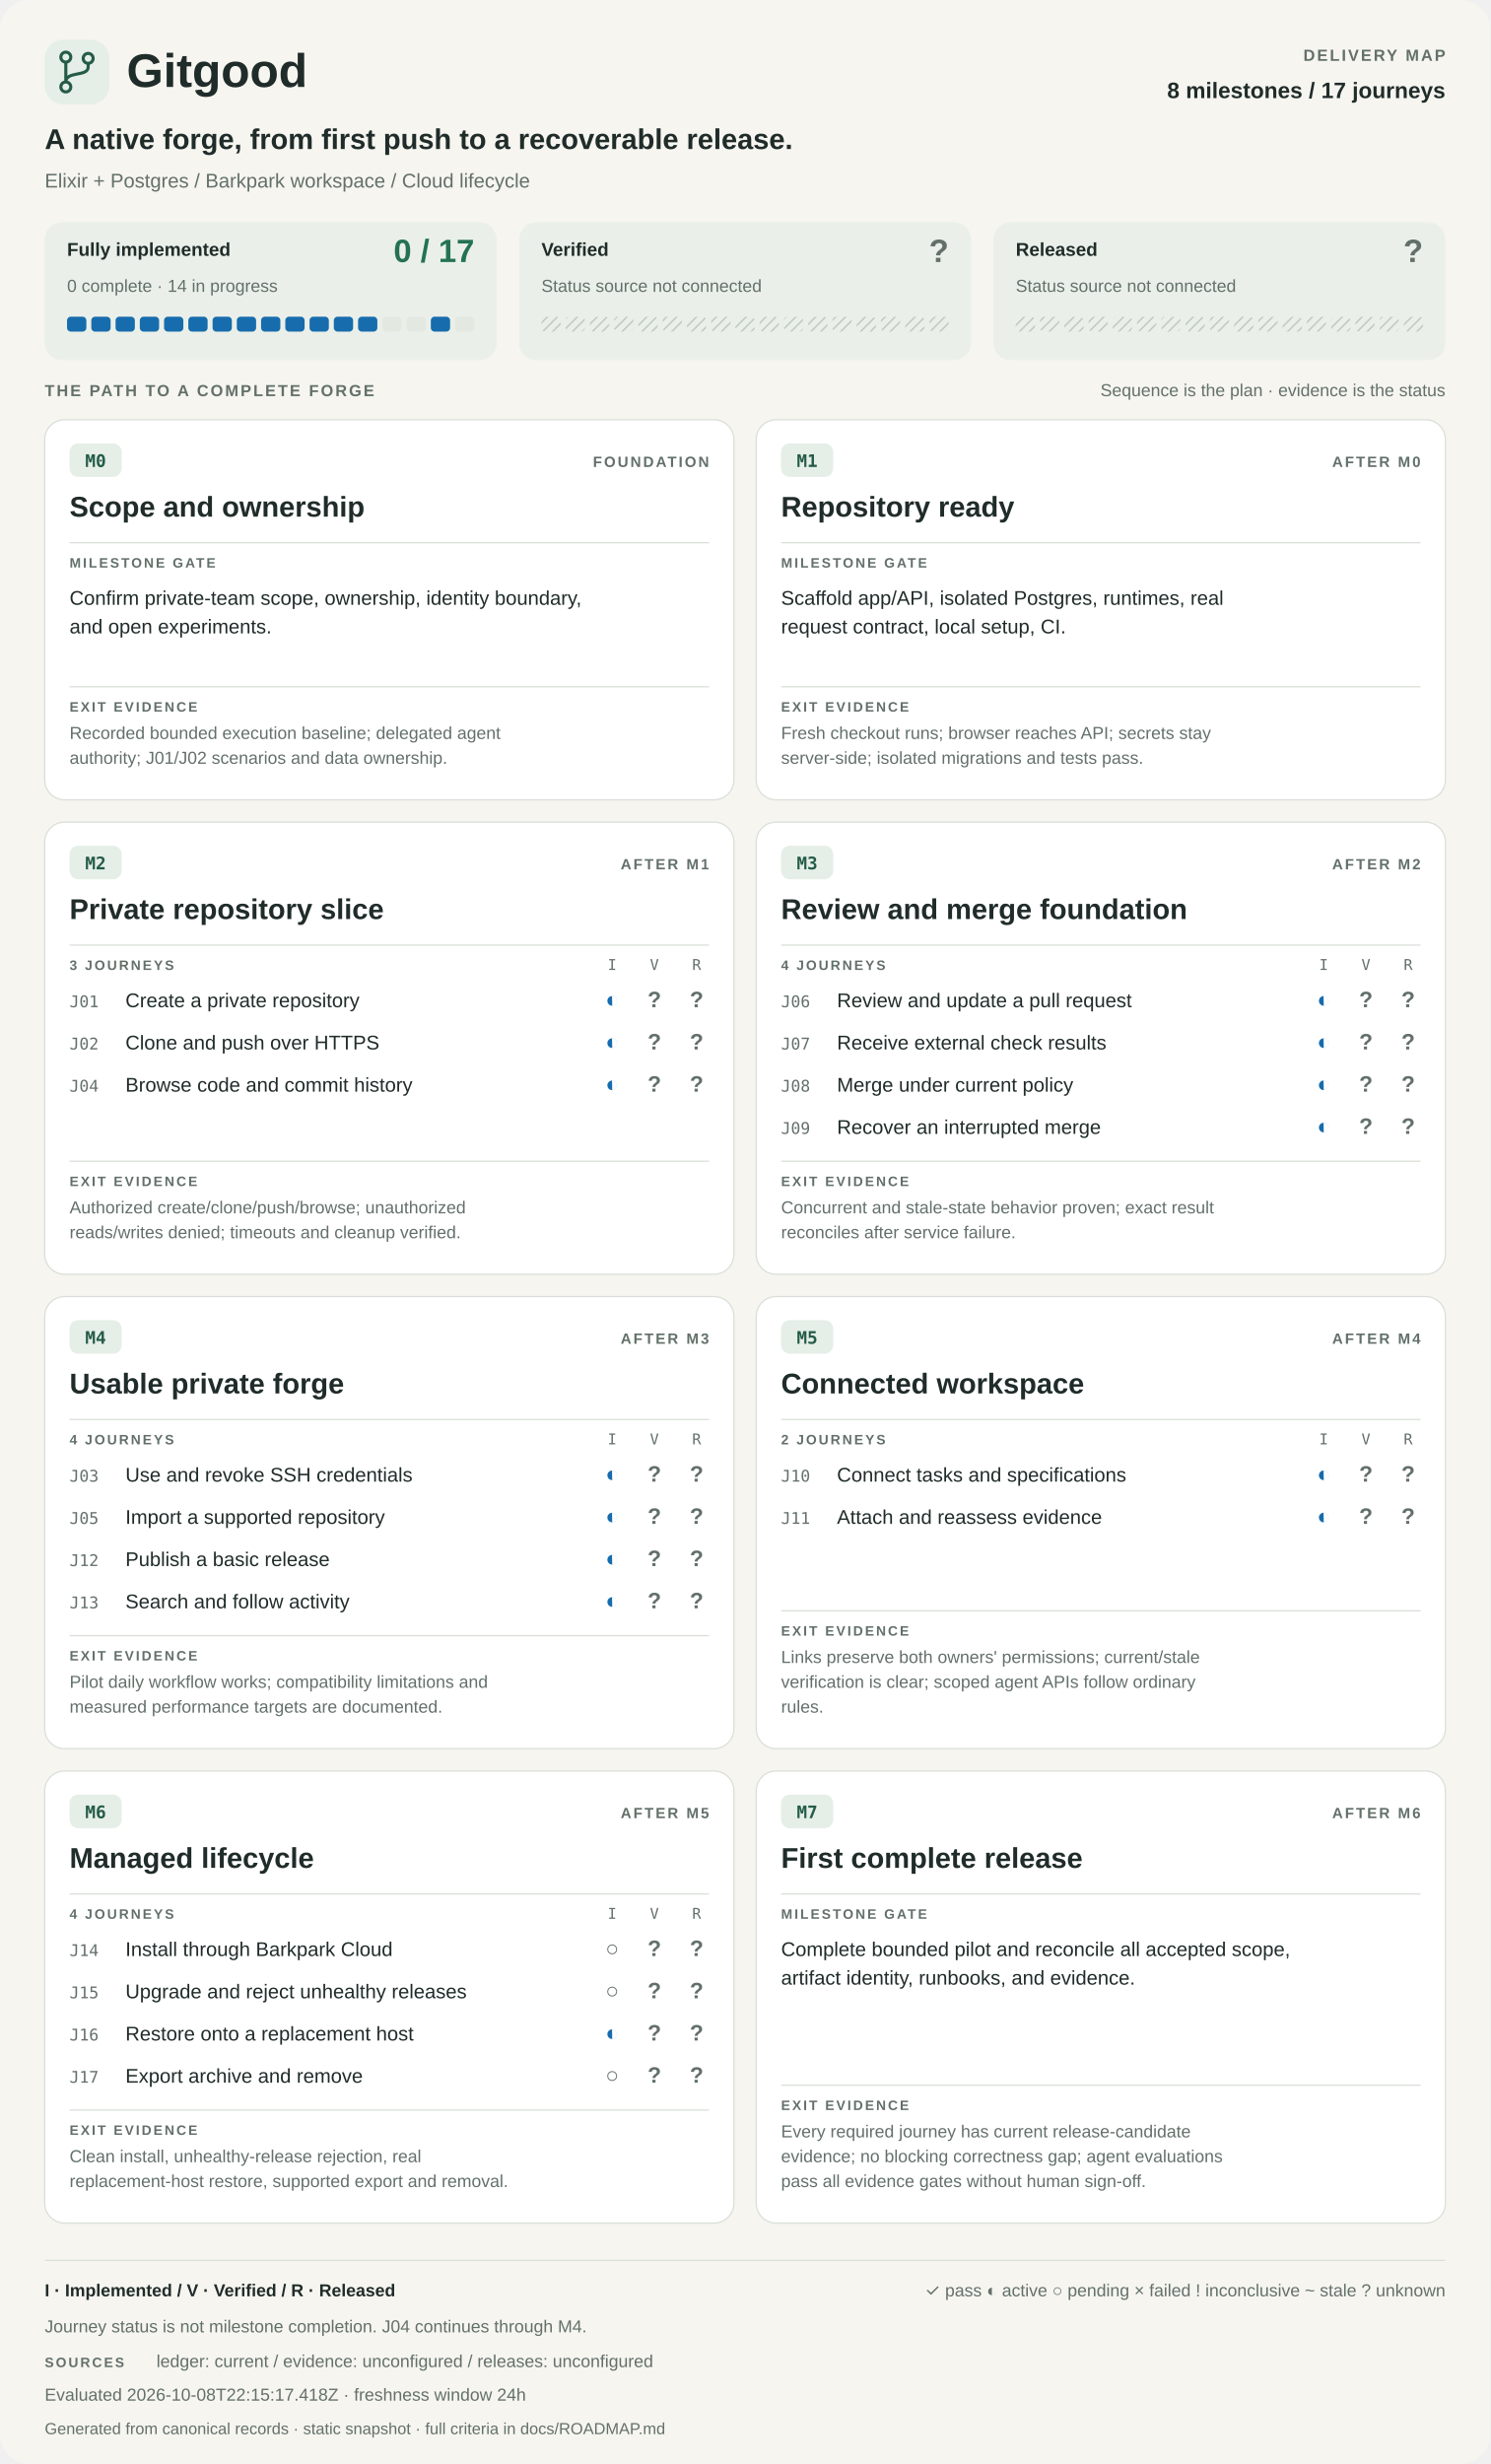
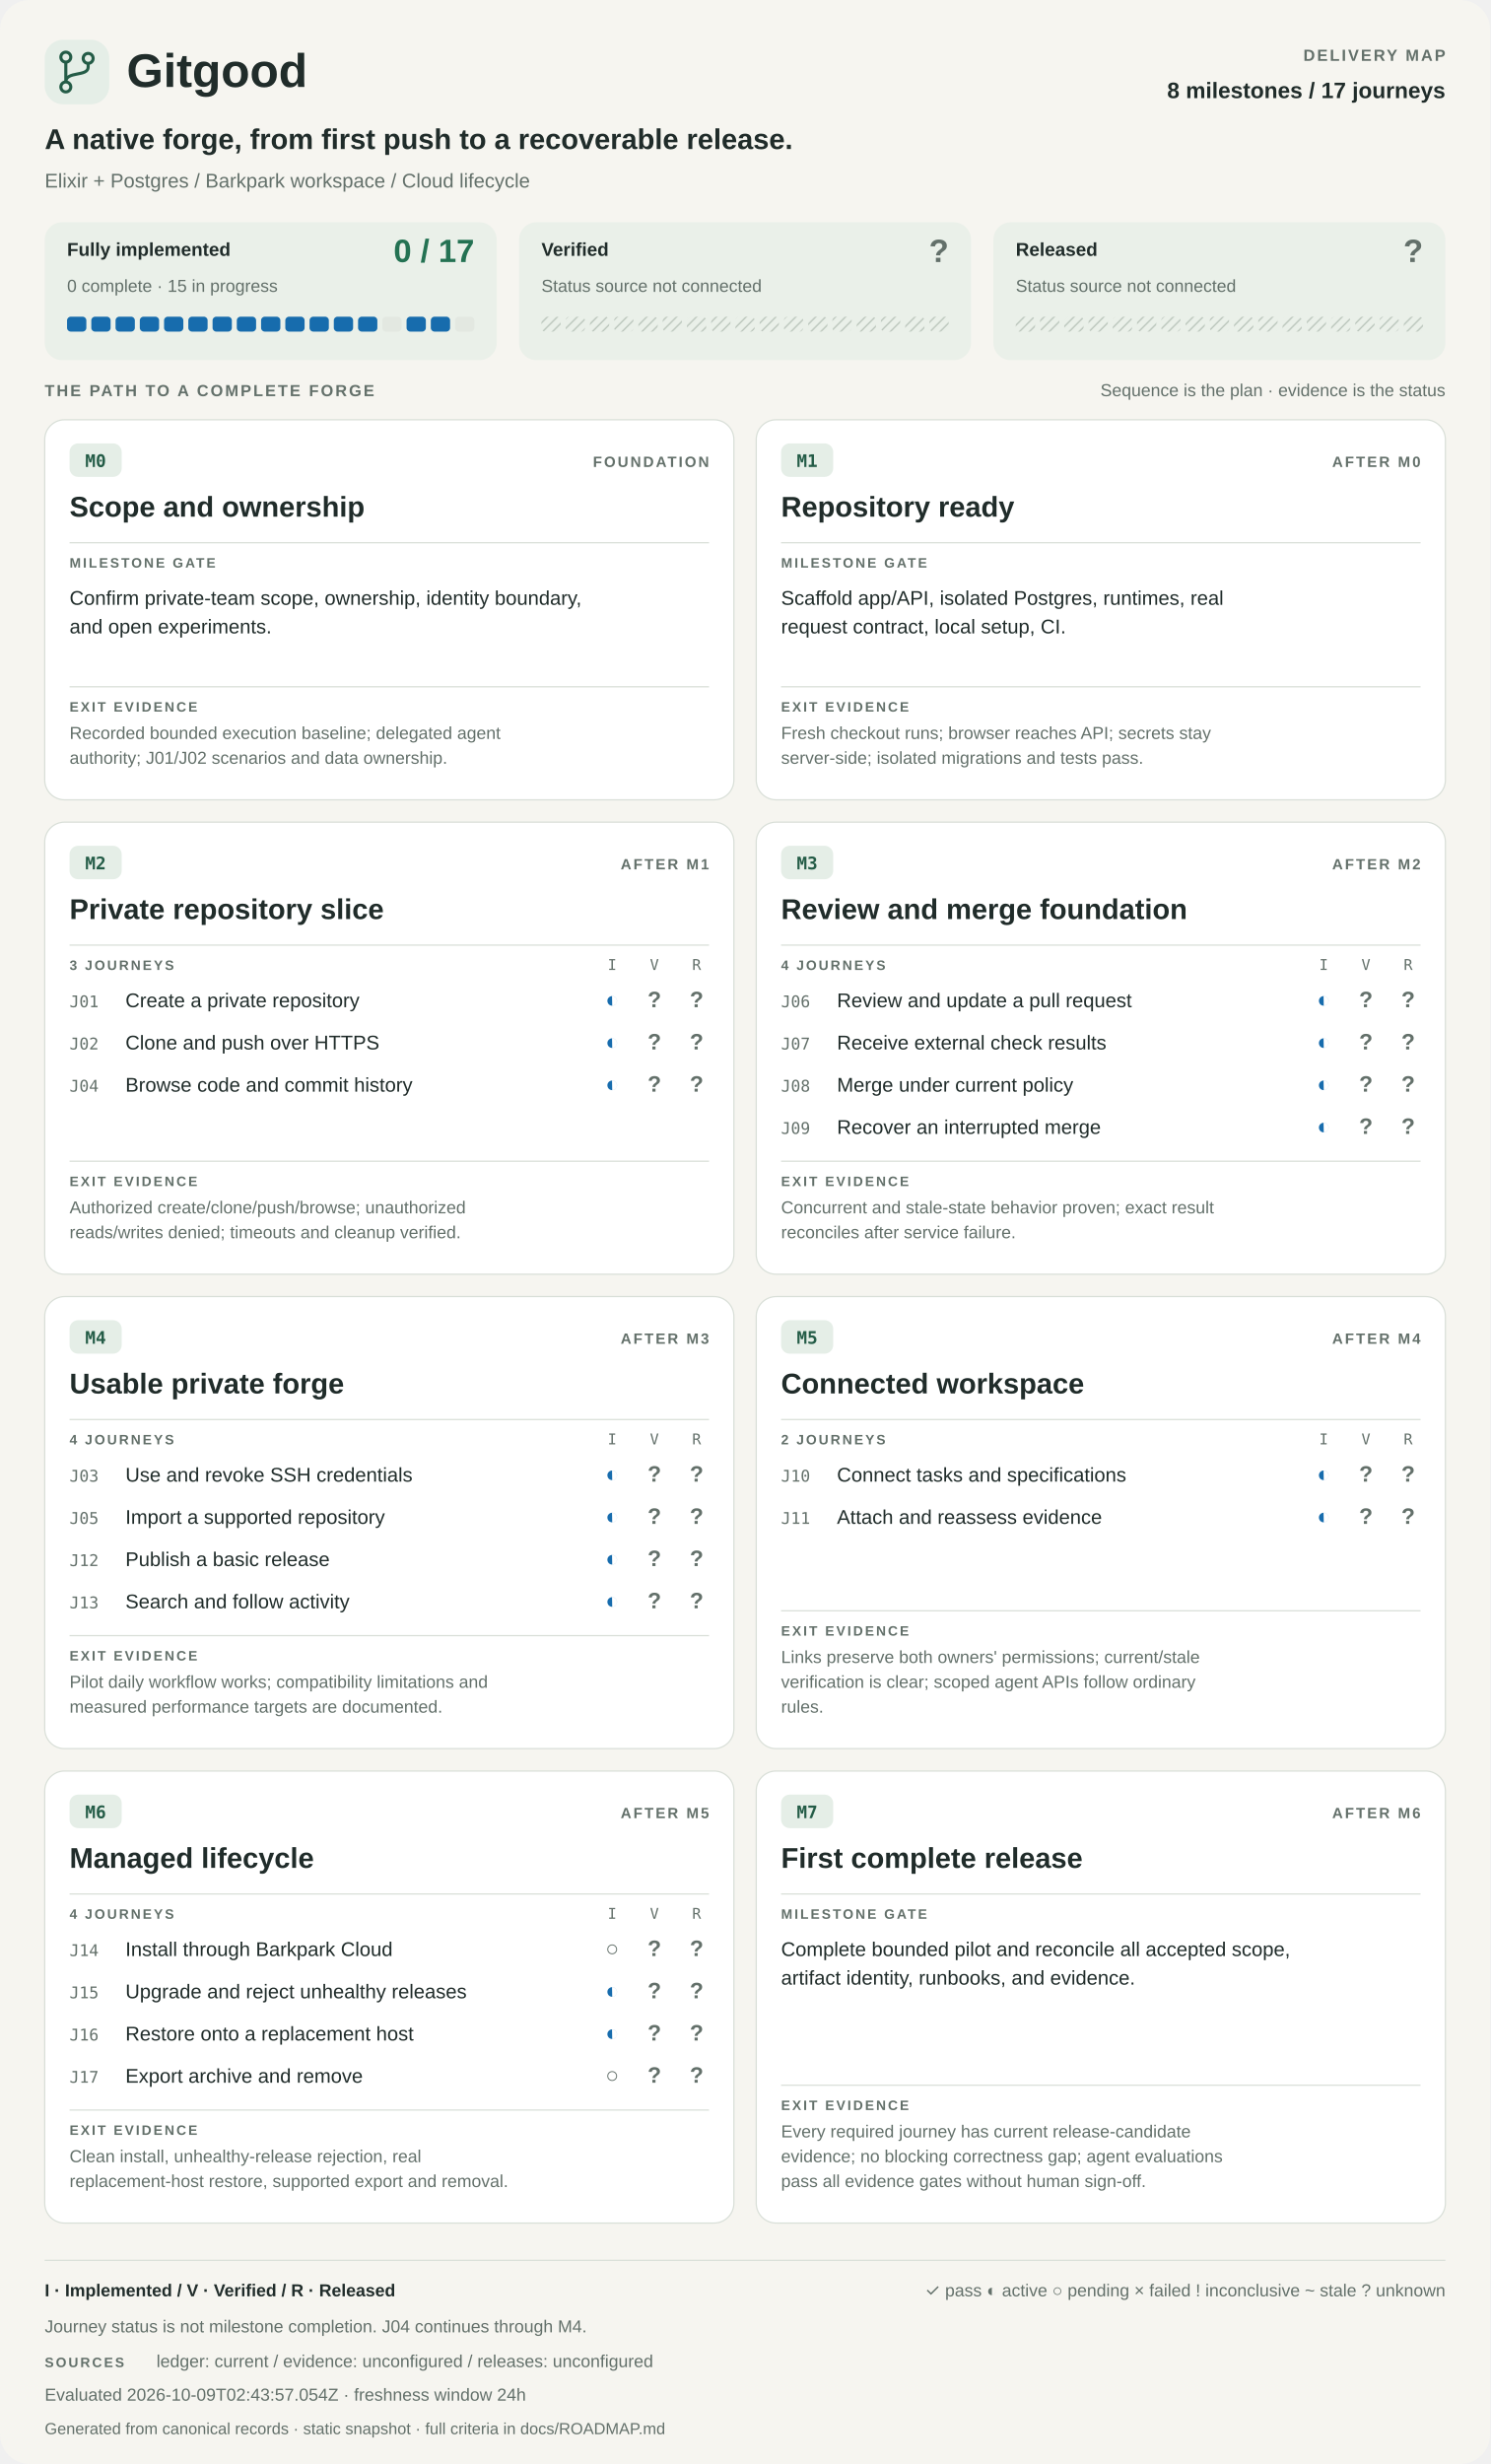
<svg xmlns="http://www.w3.org/2000/svg" width="1200" height="1984" viewBox="0 0 1200 1984" role="img" aria-labelledby="title desc">
  <style>
    :root{color-scheme:light dark}
    text{font-family:-apple-system,BlinkMacSystemFont,"Segoe UI",Arial,sans-serif;fill:#202c2a}
    .bg{fill:#f6f5f0}.card{fill:#fff;stroke:#d9dfd8}.panel{fill:#eaf0e9}.rule{stroke:#d9dfd8;fill:none}
    .muted{fill:#63706a}.good{fill:#247253}.active{fill:#176cad}.warning{fill:#91620b}.failed{fill:#b1393c}
    .badge{fill:#e5eee7}.accent{fill:#245c47}.track{fill:#e3e8e1}.unknown{fill:url(#unknown-pattern)}
    .mono{font-family:ui-monospace,SFMono-Regular,Consolas,monospace}.label{font-weight:600;letter-spacing:1.6px}
    .strong{font-weight:650}.symbol{font-weight:700}.pattern-line{stroke:#b7c2b8;stroke-width:1}.branch{stroke:#245c47;fill:none}
    @media(prefers-color-scheme:dark){
      text{fill:#e9eee8}.bg{fill:#141c19}.card{fill:#1d2722;stroke:#39473e}.panel{fill:#24352b}.rule{stroke:#39473e}
      .muted{fill:#b0bdb3}.good{fill:#8bd2a9}.active{fill:#8cbdeb}.warning{fill:#e7be70}.failed{fill:#ffaaaa}
      .badge{fill:#2d4033}.accent{fill:#a8dfb7}.track{fill:#35443a}.pattern-line{stroke:#5c7364}.branch{stroke:#a8dfb7}
    }
  </style>
  <defs>
    <pattern id="unknown-pattern" width="8" height="8" patternUnits="userSpaceOnUse">
      <path d="M-2 2L2-2M0 8L8 0M6 10L10 6" class="pattern-line" />
    </pattern>
  </defs>
  <rect x="0" y="0" width="1200" height="1984" rx="24" class="bg" />
  <rect x="36" y="32" width="52" height="52" rx="15" class="badge" />
  <g class="branch" stroke-width="2.5">
    <path d="M53 50v16m18-15v3c0 8-18 3-18 12" />
    <circle cx="53" cy="46" r="4" />
    <circle cx="53" cy="70" r="4" />
    <circle cx="71" cy="47" r="4" />
  </g>
  <text x="102" y="70" font-size="38" class="strong">Gitgood</text>
  <text x="1164" y="49" font-size="13" class="muted label" text-anchor="end">DELIVERY MAP</text>
  <text x="1164" y="79" font-size="18" class="strong" text-anchor="end">8 milestones / 17 journeys</text>
  <text x="36" y="120" font-size="23" class="strong">A native forge, from first push to a recoverable release.</text>
  <text x="36" y="151" font-size="16" class="muted">Elixir + Postgres   /   Barkpark workspace   /   Cloud lifecycle</text>
  <g data-metric="implementation">
    <rect x="36" y="179" width="364" height="111" rx="14" class="panel" />
    <text x="54" y="206" font-size="15" class="strong">Fully implemented</text>
    <text x="382" y="211" font-size="26" class="good strong" text-anchor="end">0 / 17</text>
-     <text x="54" y="235" font-size="14" class="muted">0 complete · 14 in progress</text>
+     <text x="54" y="235" font-size="14" class="muted">0 complete · 15 in progress</text>
    <rect data-state="in_progress" x="54.00" y="255" width="15.53" height="12" rx="3" class="active" />
    <rect data-state="in_progress" x="73.53" y="255" width="15.53" height="12" rx="3" class="active" />
    <rect data-state="in_progress" x="93.06" y="255" width="15.53" height="12" rx="3" class="active" />
    <rect data-state="in_progress" x="112.59" y="255" width="15.53" height="12" rx="3" class="active" />
    <rect data-state="in_progress" x="132.12" y="255" width="15.53" height="12" rx="3" class="active" />
    <rect data-state="in_progress" x="151.65" y="255" width="15.53" height="12" rx="3" class="active" />
    <rect data-state="in_progress" x="171.18" y="255" width="15.53" height="12" rx="3" class="active" />
    <rect data-state="in_progress" x="190.71" y="255" width="15.53" height="12" rx="3" class="active" />
    <rect data-state="in_progress" x="210.24" y="255" width="15.53" height="12" rx="3" class="active" />
    <rect data-state="in_progress" x="229.76" y="255" width="15.53" height="12" rx="3" class="active" />
    <rect data-state="in_progress" x="249.29" y="255" width="15.53" height="12" rx="3" class="active" />
    <rect data-state="in_progress" x="268.82" y="255" width="15.53" height="12" rx="3" class="active" />
    <rect data-state="in_progress" x="288.35" y="255" width="15.53" height="12" rx="3" class="active" />
    <rect data-state="planned" x="307.88" y="255" width="15.53" height="12" rx="3" class="track" />
-     <rect data-state="planned" x="327.41" y="255" width="15.53" height="12" rx="3" class="track" />
+     <rect data-state="in_progress" x="327.41" y="255" width="15.53" height="12" rx="3" class="active" />
    <rect data-state="in_progress" x="346.94" y="255" width="15.53" height="12" rx="3" class="active" />
    <rect data-state="planned" x="366.47" y="255" width="15.53" height="12" rx="3" class="track" />
  </g>
  <g data-metric="verification">
    <rect x="418" y="179" width="364" height="111" rx="14" class="panel" />
    <text x="436" y="206" font-size="15" class="strong">Verified</text>
    <text x="764" y="211" font-size="26" class="muted strong" text-anchor="end">?</text>
    <text x="436" y="235" font-size="14" class="muted">Status source not connected</text>
    <rect data-state="unknown" x="436.00" y="255" width="15.53" height="12" rx="3" class="unknown" />
    <rect data-state="unknown" x="455.53" y="255" width="15.53" height="12" rx="3" class="unknown" />
    <rect data-state="unknown" x="475.06" y="255" width="15.53" height="12" rx="3" class="unknown" />
    <rect data-state="unknown" x="494.59" y="255" width="15.53" height="12" rx="3" class="unknown" />
    <rect data-state="unknown" x="514.12" y="255" width="15.53" height="12" rx="3" class="unknown" />
    <rect data-state="unknown" x="533.65" y="255" width="15.53" height="12" rx="3" class="unknown" />
    <rect data-state="unknown" x="553.18" y="255" width="15.53" height="12" rx="3" class="unknown" />
    <rect data-state="unknown" x="572.71" y="255" width="15.53" height="12" rx="3" class="unknown" />
    <rect data-state="unknown" x="592.24" y="255" width="15.53" height="12" rx="3" class="unknown" />
    <rect data-state="unknown" x="611.76" y="255" width="15.53" height="12" rx="3" class="unknown" />
    <rect data-state="unknown" x="631.29" y="255" width="15.53" height="12" rx="3" class="unknown" />
    <rect data-state="unknown" x="650.82" y="255" width="15.53" height="12" rx="3" class="unknown" />
    <rect data-state="unknown" x="670.35" y="255" width="15.53" height="12" rx="3" class="unknown" />
    <rect data-state="unknown" x="689.88" y="255" width="15.53" height="12" rx="3" class="unknown" />
    <rect data-state="unknown" x="709.41" y="255" width="15.53" height="12" rx="3" class="unknown" />
    <rect data-state="unknown" x="728.94" y="255" width="15.53" height="12" rx="3" class="unknown" />
    <rect data-state="unknown" x="748.47" y="255" width="15.53" height="12" rx="3" class="unknown" />
  </g>
  <g data-metric="release">
    <rect x="800" y="179" width="364" height="111" rx="14" class="panel" />
    <text x="818" y="206" font-size="15" class="strong">Released</text>
    <text x="1146" y="211" font-size="26" class="muted strong" text-anchor="end">?</text>
    <text x="818" y="235" font-size="14" class="muted">Status source not connected</text>
    <rect data-state="unknown" x="818.00" y="255" width="15.53" height="12" rx="3" class="unknown" />
    <rect data-state="unknown" x="837.53" y="255" width="15.53" height="12" rx="3" class="unknown" />
    <rect data-state="unknown" x="857.06" y="255" width="15.53" height="12" rx="3" class="unknown" />
    <rect data-state="unknown" x="876.59" y="255" width="15.53" height="12" rx="3" class="unknown" />
    <rect data-state="unknown" x="896.12" y="255" width="15.53" height="12" rx="3" class="unknown" />
    <rect data-state="unknown" x="915.65" y="255" width="15.53" height="12" rx="3" class="unknown" />
    <rect data-state="unknown" x="935.18" y="255" width="15.53" height="12" rx="3" class="unknown" />
    <rect data-state="unknown" x="954.71" y="255" width="15.53" height="12" rx="3" class="unknown" />
    <rect data-state="unknown" x="974.24" y="255" width="15.53" height="12" rx="3" class="unknown" />
    <rect data-state="unknown" x="993.76" y="255" width="15.53" height="12" rx="3" class="unknown" />
    <rect data-state="unknown" x="1013.29" y="255" width="15.53" height="12" rx="3" class="unknown" />
    <rect data-state="unknown" x="1032.82" y="255" width="15.53" height="12" rx="3" class="unknown" />
    <rect data-state="unknown" x="1052.35" y="255" width="15.53" height="12" rx="3" class="unknown" />
    <rect data-state="unknown" x="1071.88" y="255" width="15.53" height="12" rx="3" class="unknown" />
    <rect data-state="unknown" x="1091.41" y="255" width="15.53" height="12" rx="3" class="unknown" />
    <rect data-state="unknown" x="1110.94" y="255" width="15.53" height="12" rx="3" class="unknown" />
    <rect data-state="unknown" x="1130.47" y="255" width="15.53" height="12" rx="3" class="unknown" />
  </g>
  <text x="36" y="319" font-size="13" class="muted label">THE PATH TO A COMPLETE FORGE</text>
  <text x="1164" y="319" font-size="14" class="muted" text-anchor="end">Sequence is the plan · evidence is the status</text>
  <g data-phase="M0">
    <rect x="36" y="338" width="555" height="306" rx="16" class="card" />
    <rect x="56" y="357" width="42" height="27" rx="7" class="badge" />
    <text x="77" y="376" font-size="14" class="accent mono strong" text-anchor="middle">M0</text>
    <text x="571" y="376" font-size="12" class="muted label" text-anchor="end">FOUNDATION</text>
    <text x="56" y="416" font-size="23" class="strong">Scope and ownership</text>
    <path d="M56 437h515" class="rule" />
    <text x="56" y="457" font-size="11" class="muted label">MILESTONE GATE</text>
    <text x="56" y="487" font-size="16" class="">Confirm private-team scope, ownership, identity boundary,</text>
    <text x="56" y="510" font-size="16" class="">and open experiments.</text>
    <path d="M56 553h515" class="rule" />
    <text x="56" y="573" font-size="11" class="muted label">EXIT EVIDENCE</text>
    <text x="56" y="595" font-size="14" class="muted">Recorded bounded execution baseline; delegated agent</text>
    <text x="56" y="615" font-size="14" class="muted">authority; J01/J02 scenarios and data ownership.</text>
  </g>
  <g data-phase="M1">
    <rect x="609" y="338" width="555" height="306" rx="16" class="card" />
    <rect x="629" y="357" width="42" height="27" rx="7" class="badge" />
    <text x="650" y="376" font-size="14" class="accent mono strong" text-anchor="middle">M1</text>
    <text x="1144" y="376" font-size="12" class="muted label" text-anchor="end">AFTER M0</text>
    <text x="629" y="416" font-size="23" class="strong">Repository ready</text>
    <path d="M629 437h515" class="rule" />
    <text x="629" y="457" font-size="11" class="muted label">MILESTONE GATE</text>
    <text x="629" y="487" font-size="16" class="">Scaffold app/API, isolated Postgres, runtimes, real</text>
    <text x="629" y="510" font-size="16" class="">request contract, local setup, CI.</text>
    <path d="M629 553h515" class="rule" />
    <text x="629" y="573" font-size="11" class="muted label">EXIT EVIDENCE</text>
    <text x="629" y="595" font-size="14" class="muted">Fresh checkout runs; browser reaches API; secrets stay</text>
    <text x="629" y="615" font-size="14" class="muted">server-side; isolated migrations and tests pass.</text>
  </g>
  <g data-phase="M2">
    <rect x="36" y="662" width="555" height="364" rx="16" class="card" />
    <rect x="56" y="681" width="42" height="27" rx="7" class="badge" />
    <text x="77" y="700" font-size="14" class="accent mono strong" text-anchor="middle">M2</text>
    <text x="571" y="700" font-size="12" class="muted label" text-anchor="end">AFTER M1</text>
    <text x="56" y="740" font-size="23" class="strong">Private repository slice</text>
    <path d="M56 761h515" class="rule" />
    <text x="56" y="781" font-size="11" class="muted label">3 JOURNEYS</text>
    <text x="493" y="781" font-size="12" class="muted mono" text-anchor="middle">I</text>
    <text x="527" y="781" font-size="12" class="muted mono" text-anchor="middle">V</text>
    <text x="561" y="781" font-size="12" class="muted mono" text-anchor="middle">R</text>
    <g data-journey="J01">
      <text x="56" y="811" font-size="13" class="muted mono">J01</text>
      <text x="101" y="811" font-size="16" class="">Create a private repository</text>
      <text x="493" y="811" font-size="18" class="active symbol" text-anchor="middle">◐</text>
      <text x="527" y="811" font-size="18" class="muted symbol" text-anchor="middle">?</text>
      <text x="561" y="811" font-size="18" class="muted symbol" text-anchor="middle">?</text>
    </g>
    <g data-journey="J02">
      <text x="56" y="845" font-size="13" class="muted mono">J02</text>
      <text x="101" y="845" font-size="16" class="">Clone and push over HTTPS</text>
      <text x="493" y="845" font-size="18" class="active symbol" text-anchor="middle">◐</text>
      <text x="527" y="845" font-size="18" class="muted symbol" text-anchor="middle">?</text>
      <text x="561" y="845" font-size="18" class="muted symbol" text-anchor="middle">?</text>
    </g>
    <g data-journey="J04">
      <text x="56" y="879" font-size="13" class="muted mono">J04</text>
      <text x="101" y="879" font-size="16" class="">Browse code and commit history</text>
      <text x="493" y="879" font-size="18" class="active symbol" text-anchor="middle">◐</text>
      <text x="527" y="879" font-size="18" class="muted symbol" text-anchor="middle">?</text>
      <text x="561" y="879" font-size="18" class="muted symbol" text-anchor="middle">?</text>
    </g>
    <path d="M56 935h515" class="rule" />
    <text x="56" y="955" font-size="11" class="muted label">EXIT EVIDENCE</text>
    <text x="56" y="977" font-size="14" class="muted">Authorized create/clone/push/browse; unauthorized</text>
    <text x="56" y="997" font-size="14" class="muted">reads/writes denied; timeouts and cleanup verified.</text>
  </g>
  <g data-phase="M3">
    <rect x="609" y="662" width="555" height="364" rx="16" class="card" />
    <rect x="629" y="681" width="42" height="27" rx="7" class="badge" />
    <text x="650" y="700" font-size="14" class="accent mono strong" text-anchor="middle">M3</text>
    <text x="1144" y="700" font-size="12" class="muted label" text-anchor="end">AFTER M2</text>
    <text x="629" y="740" font-size="23" class="strong">Review and merge foundation</text>
    <path d="M629 761h515" class="rule" />
    <text x="629" y="781" font-size="11" class="muted label">4 JOURNEYS</text>
    <text x="1066" y="781" font-size="12" class="muted mono" text-anchor="middle">I</text>
    <text x="1100" y="781" font-size="12" class="muted mono" text-anchor="middle">V</text>
    <text x="1134" y="781" font-size="12" class="muted mono" text-anchor="middle">R</text>
    <g data-journey="J06">
      <text x="629" y="811" font-size="13" class="muted mono">J06</text>
      <text x="674" y="811" font-size="16" class="">Review and update a pull request</text>
      <text x="1066" y="811" font-size="18" class="active symbol" text-anchor="middle">◐</text>
      <text x="1100" y="811" font-size="18" class="muted symbol" text-anchor="middle">?</text>
      <text x="1134" y="811" font-size="18" class="muted symbol" text-anchor="middle">?</text>
    </g>
    <g data-journey="J07">
      <text x="629" y="845" font-size="13" class="muted mono">J07</text>
      <text x="674" y="845" font-size="16" class="">Receive external check results</text>
      <text x="1066" y="845" font-size="18" class="active symbol" text-anchor="middle">◐</text>
      <text x="1100" y="845" font-size="18" class="muted symbol" text-anchor="middle">?</text>
      <text x="1134" y="845" font-size="18" class="muted symbol" text-anchor="middle">?</text>
    </g>
    <g data-journey="J08">
      <text x="629" y="879" font-size="13" class="muted mono">J08</text>
      <text x="674" y="879" font-size="16" class="">Merge under current policy</text>
      <text x="1066" y="879" font-size="18" class="active symbol" text-anchor="middle">◐</text>
      <text x="1100" y="879" font-size="18" class="muted symbol" text-anchor="middle">?</text>
      <text x="1134" y="879" font-size="18" class="muted symbol" text-anchor="middle">?</text>
    </g>
    <g data-journey="J09">
      <text x="629" y="913" font-size="13" class="muted mono">J09</text>
      <text x="674" y="913" font-size="16" class="">Recover an interrupted merge</text>
      <text x="1066" y="913" font-size="18" class="active symbol" text-anchor="middle">◐</text>
      <text x="1100" y="913" font-size="18" class="muted symbol" text-anchor="middle">?</text>
      <text x="1134" y="913" font-size="18" class="muted symbol" text-anchor="middle">?</text>
    </g>
    <path d="M629 935h515" class="rule" />
    <text x="629" y="955" font-size="11" class="muted label">EXIT EVIDENCE</text>
    <text x="629" y="977" font-size="14" class="muted">Concurrent and stale-state behavior proven; exact result</text>
    <text x="629" y="997" font-size="14" class="muted">reconciles after service failure.</text>
  </g>
  <g data-phase="M4">
    <rect x="36" y="1044" width="555" height="364" rx="16" class="card" />
    <rect x="56" y="1063" width="42" height="27" rx="7" class="badge" />
    <text x="77" y="1082" font-size="14" class="accent mono strong" text-anchor="middle">M4</text>
    <text x="571" y="1082" font-size="12" class="muted label" text-anchor="end">AFTER M3</text>
    <text x="56" y="1122" font-size="23" class="strong">Usable private forge</text>
    <path d="M56 1143h515" class="rule" />
    <text x="56" y="1163" font-size="11" class="muted label">4 JOURNEYS</text>
    <text x="493" y="1163" font-size="12" class="muted mono" text-anchor="middle">I</text>
    <text x="527" y="1163" font-size="12" class="muted mono" text-anchor="middle">V</text>
    <text x="561" y="1163" font-size="12" class="muted mono" text-anchor="middle">R</text>
    <g data-journey="J03">
      <text x="56" y="1193" font-size="13" class="muted mono">J03</text>
      <text x="101" y="1193" font-size="16" class="">Use and revoke SSH credentials</text>
      <text x="493" y="1193" font-size="18" class="active symbol" text-anchor="middle">◐</text>
      <text x="527" y="1193" font-size="18" class="muted symbol" text-anchor="middle">?</text>
      <text x="561" y="1193" font-size="18" class="muted symbol" text-anchor="middle">?</text>
    </g>
    <g data-journey="J05">
      <text x="56" y="1227" font-size="13" class="muted mono">J05</text>
      <text x="101" y="1227" font-size="16" class="">Import a supported repository</text>
      <text x="493" y="1227" font-size="18" class="active symbol" text-anchor="middle">◐</text>
      <text x="527" y="1227" font-size="18" class="muted symbol" text-anchor="middle">?</text>
      <text x="561" y="1227" font-size="18" class="muted symbol" text-anchor="middle">?</text>
    </g>
    <g data-journey="J12">
      <text x="56" y="1261" font-size="13" class="muted mono">J12</text>
      <text x="101" y="1261" font-size="16" class="">Publish a basic release</text>
      <text x="493" y="1261" font-size="18" class="active symbol" text-anchor="middle">◐</text>
      <text x="527" y="1261" font-size="18" class="muted symbol" text-anchor="middle">?</text>
      <text x="561" y="1261" font-size="18" class="muted symbol" text-anchor="middle">?</text>
    </g>
    <g data-journey="J13">
      <text x="56" y="1295" font-size="13" class="muted mono">J13</text>
      <text x="101" y="1295" font-size="16" class="">Search and follow activity</text>
      <text x="493" y="1295" font-size="18" class="active symbol" text-anchor="middle">◐</text>
      <text x="527" y="1295" font-size="18" class="muted symbol" text-anchor="middle">?</text>
      <text x="561" y="1295" font-size="18" class="muted symbol" text-anchor="middle">?</text>
    </g>
    <path d="M56 1317h515" class="rule" />
    <text x="56" y="1337" font-size="11" class="muted label">EXIT EVIDENCE</text>
    <text x="56" y="1359" font-size="14" class="muted">Pilot daily workflow works; compatibility limitations and</text>
    <text x="56" y="1379" font-size="14" class="muted">measured performance targets are documented.</text>
  </g>
  <g data-phase="M5">
    <rect x="609" y="1044" width="555" height="364" rx="16" class="card" />
    <rect x="629" y="1063" width="42" height="27" rx="7" class="badge" />
    <text x="650" y="1082" font-size="14" class="accent mono strong" text-anchor="middle">M5</text>
    <text x="1144" y="1082" font-size="12" class="muted label" text-anchor="end">AFTER M4</text>
    <text x="629" y="1122" font-size="23" class="strong">Connected workspace</text>
    <path d="M629 1143h515" class="rule" />
    <text x="629" y="1163" font-size="11" class="muted label">2 JOURNEYS</text>
    <text x="1066" y="1163" font-size="12" class="muted mono" text-anchor="middle">I</text>
    <text x="1100" y="1163" font-size="12" class="muted mono" text-anchor="middle">V</text>
    <text x="1134" y="1163" font-size="12" class="muted mono" text-anchor="middle">R</text>
    <g data-journey="J10">
      <text x="629" y="1193" font-size="13" class="muted mono">J10</text>
      <text x="674" y="1193" font-size="16" class="">Connect tasks and specifications</text>
      <text x="1066" y="1193" font-size="18" class="active symbol" text-anchor="middle">◐</text>
      <text x="1100" y="1193" font-size="18" class="muted symbol" text-anchor="middle">?</text>
      <text x="1134" y="1193" font-size="18" class="muted symbol" text-anchor="middle">?</text>
    </g>
    <g data-journey="J11">
      <text x="629" y="1227" font-size="13" class="muted mono">J11</text>
      <text x="674" y="1227" font-size="16" class="">Attach and reassess evidence</text>
      <text x="1066" y="1227" font-size="18" class="active symbol" text-anchor="middle">◐</text>
      <text x="1100" y="1227" font-size="18" class="muted symbol" text-anchor="middle">?</text>
      <text x="1134" y="1227" font-size="18" class="muted symbol" text-anchor="middle">?</text>
    </g>
    <path d="M629 1297h515" class="rule" />
    <text x="629" y="1317" font-size="11" class="muted label">EXIT EVIDENCE</text>
    <text x="629" y="1339" font-size="14" class="muted">Links preserve both owners' permissions; current/stale</text>
    <text x="629" y="1359" font-size="14" class="muted">verification is clear; scoped agent APIs follow ordinary</text>
    <text x="629" y="1379" font-size="14" class="muted">rules.</text>
  </g>
  <g data-phase="M6">
    <rect x="36" y="1426" width="555" height="364" rx="16" class="card" />
    <rect x="56" y="1445" width="42" height="27" rx="7" class="badge" />
    <text x="77" y="1464" font-size="14" class="accent mono strong" text-anchor="middle">M6</text>
    <text x="571" y="1464" font-size="12" class="muted label" text-anchor="end">AFTER M5</text>
    <text x="56" y="1504" font-size="23" class="strong">Managed lifecycle</text>
    <path d="M56 1525h515" class="rule" />
    <text x="56" y="1545" font-size="11" class="muted label">4 JOURNEYS</text>
    <text x="493" y="1545" font-size="12" class="muted mono" text-anchor="middle">I</text>
    <text x="527" y="1545" font-size="12" class="muted mono" text-anchor="middle">V</text>
    <text x="561" y="1545" font-size="12" class="muted mono" text-anchor="middle">R</text>
    <g data-journey="J14">
      <text x="56" y="1575" font-size="13" class="muted mono">J14</text>
      <text x="101" y="1575" font-size="16" class="">Install through Barkpark Cloud</text>
      <text x="493" y="1575" font-size="18" class="muted symbol" text-anchor="middle">○</text>
      <text x="527" y="1575" font-size="18" class="muted symbol" text-anchor="middle">?</text>
      <text x="561" y="1575" font-size="18" class="muted symbol" text-anchor="middle">?</text>
    </g>
    <g data-journey="J15">
      <text x="56" y="1609" font-size="13" class="muted mono">J15</text>
      <text x="101" y="1609" font-size="16" class="">Upgrade and reject unhealthy releases</text>
-       <text x="493" y="1609" font-size="18" class="muted symbol" text-anchor="middle">○</text>
+       <text x="493" y="1609" font-size="18" class="active symbol" text-anchor="middle">◐</text>
      <text x="527" y="1609" font-size="18" class="muted symbol" text-anchor="middle">?</text>
      <text x="561" y="1609" font-size="18" class="muted symbol" text-anchor="middle">?</text>
    </g>
    <g data-journey="J16">
      <text x="56" y="1643" font-size="13" class="muted mono">J16</text>
      <text x="101" y="1643" font-size="16" class="">Restore onto a replacement host</text>
      <text x="493" y="1643" font-size="18" class="active symbol" text-anchor="middle">◐</text>
      <text x="527" y="1643" font-size="18" class="muted symbol" text-anchor="middle">?</text>
      <text x="561" y="1643" font-size="18" class="muted symbol" text-anchor="middle">?</text>
    </g>
    <g data-journey="J17">
      <text x="56" y="1677" font-size="13" class="muted mono">J17</text>
      <text x="101" y="1677" font-size="16" class="">Export archive and remove</text>
      <text x="493" y="1677" font-size="18" class="muted symbol" text-anchor="middle">○</text>
      <text x="527" y="1677" font-size="18" class="muted symbol" text-anchor="middle">?</text>
      <text x="561" y="1677" font-size="18" class="muted symbol" text-anchor="middle">?</text>
    </g>
    <path d="M56 1699h515" class="rule" />
    <text x="56" y="1719" font-size="11" class="muted label">EXIT EVIDENCE</text>
    <text x="56" y="1741" font-size="14" class="muted">Clean install, unhealthy-release rejection, real</text>
    <text x="56" y="1761" font-size="14" class="muted">replacement-host restore, supported export and removal.</text>
  </g>
  <g data-phase="M7">
    <rect x="609" y="1426" width="555" height="364" rx="16" class="card" />
    <rect x="629" y="1445" width="42" height="27" rx="7" class="badge" />
    <text x="650" y="1464" font-size="14" class="accent mono strong" text-anchor="middle">M7</text>
    <text x="1144" y="1464" font-size="12" class="muted label" text-anchor="end">AFTER M6</text>
    <text x="629" y="1504" font-size="23" class="strong">First complete release</text>
    <path d="M629 1525h515" class="rule" />
    <text x="629" y="1545" font-size="11" class="muted label">MILESTONE GATE</text>
    <text x="629" y="1575" font-size="16" class="">Complete bounded pilot and reconcile all accepted scope,</text>
    <text x="629" y="1598" font-size="16" class="">artifact identity, runbooks, and evidence.</text>
    <path d="M629 1679h515" class="rule" />
    <text x="629" y="1699" font-size="11" class="muted label">EXIT EVIDENCE</text>
    <text x="629" y="1721" font-size="14" class="muted">Every required journey has current release-candidate</text>
    <text x="629" y="1741" font-size="14" class="muted">evidence; no blocking correctness gap; agent evaluations</text>
    <text x="629" y="1761" font-size="14" class="muted">pass all evidence gates without human sign-off.</text>
  </g>
  <path d="M36 1820h1128" class="rule" />
  <text x="36" y="1849" font-size="14" class="strong">I · Implemented    /    V · Verified    /    R · Released</text>
  <text x="1164" y="1849" font-size="14" class="muted" text-anchor="end">✓ pass    ◐ active    ○ pending    × failed    ! inconclusive    ~ stale    ? unknown</text>
  <text x="36" y="1878" font-size="14" class="muted">Journey status is not milestone completion. J04 continues through M4.</text>
  <text x="36" y="1906" font-size="11" class="muted label">SOURCES</text>
  <text x="126" y="1906" font-size="14" class="muted">ledger: current   /   evidence: unconfigured   /   releases: unconfigured</text>
-   <text x="36" y="1933" font-size="14" class="muted">Evaluated 2026-10-08T22:15:17.418Z · freshness window 24h</text>
+   <text x="36" y="1933" font-size="14" class="muted">Evaluated 2026-10-09T02:43:57.054Z · freshness window 24h</text>
  <text x="36" y="1960" font-size="13" class="muted">Generated from canonical records · static snapshot · full criteria in docs/ROADMAP.md</text>
</svg>
